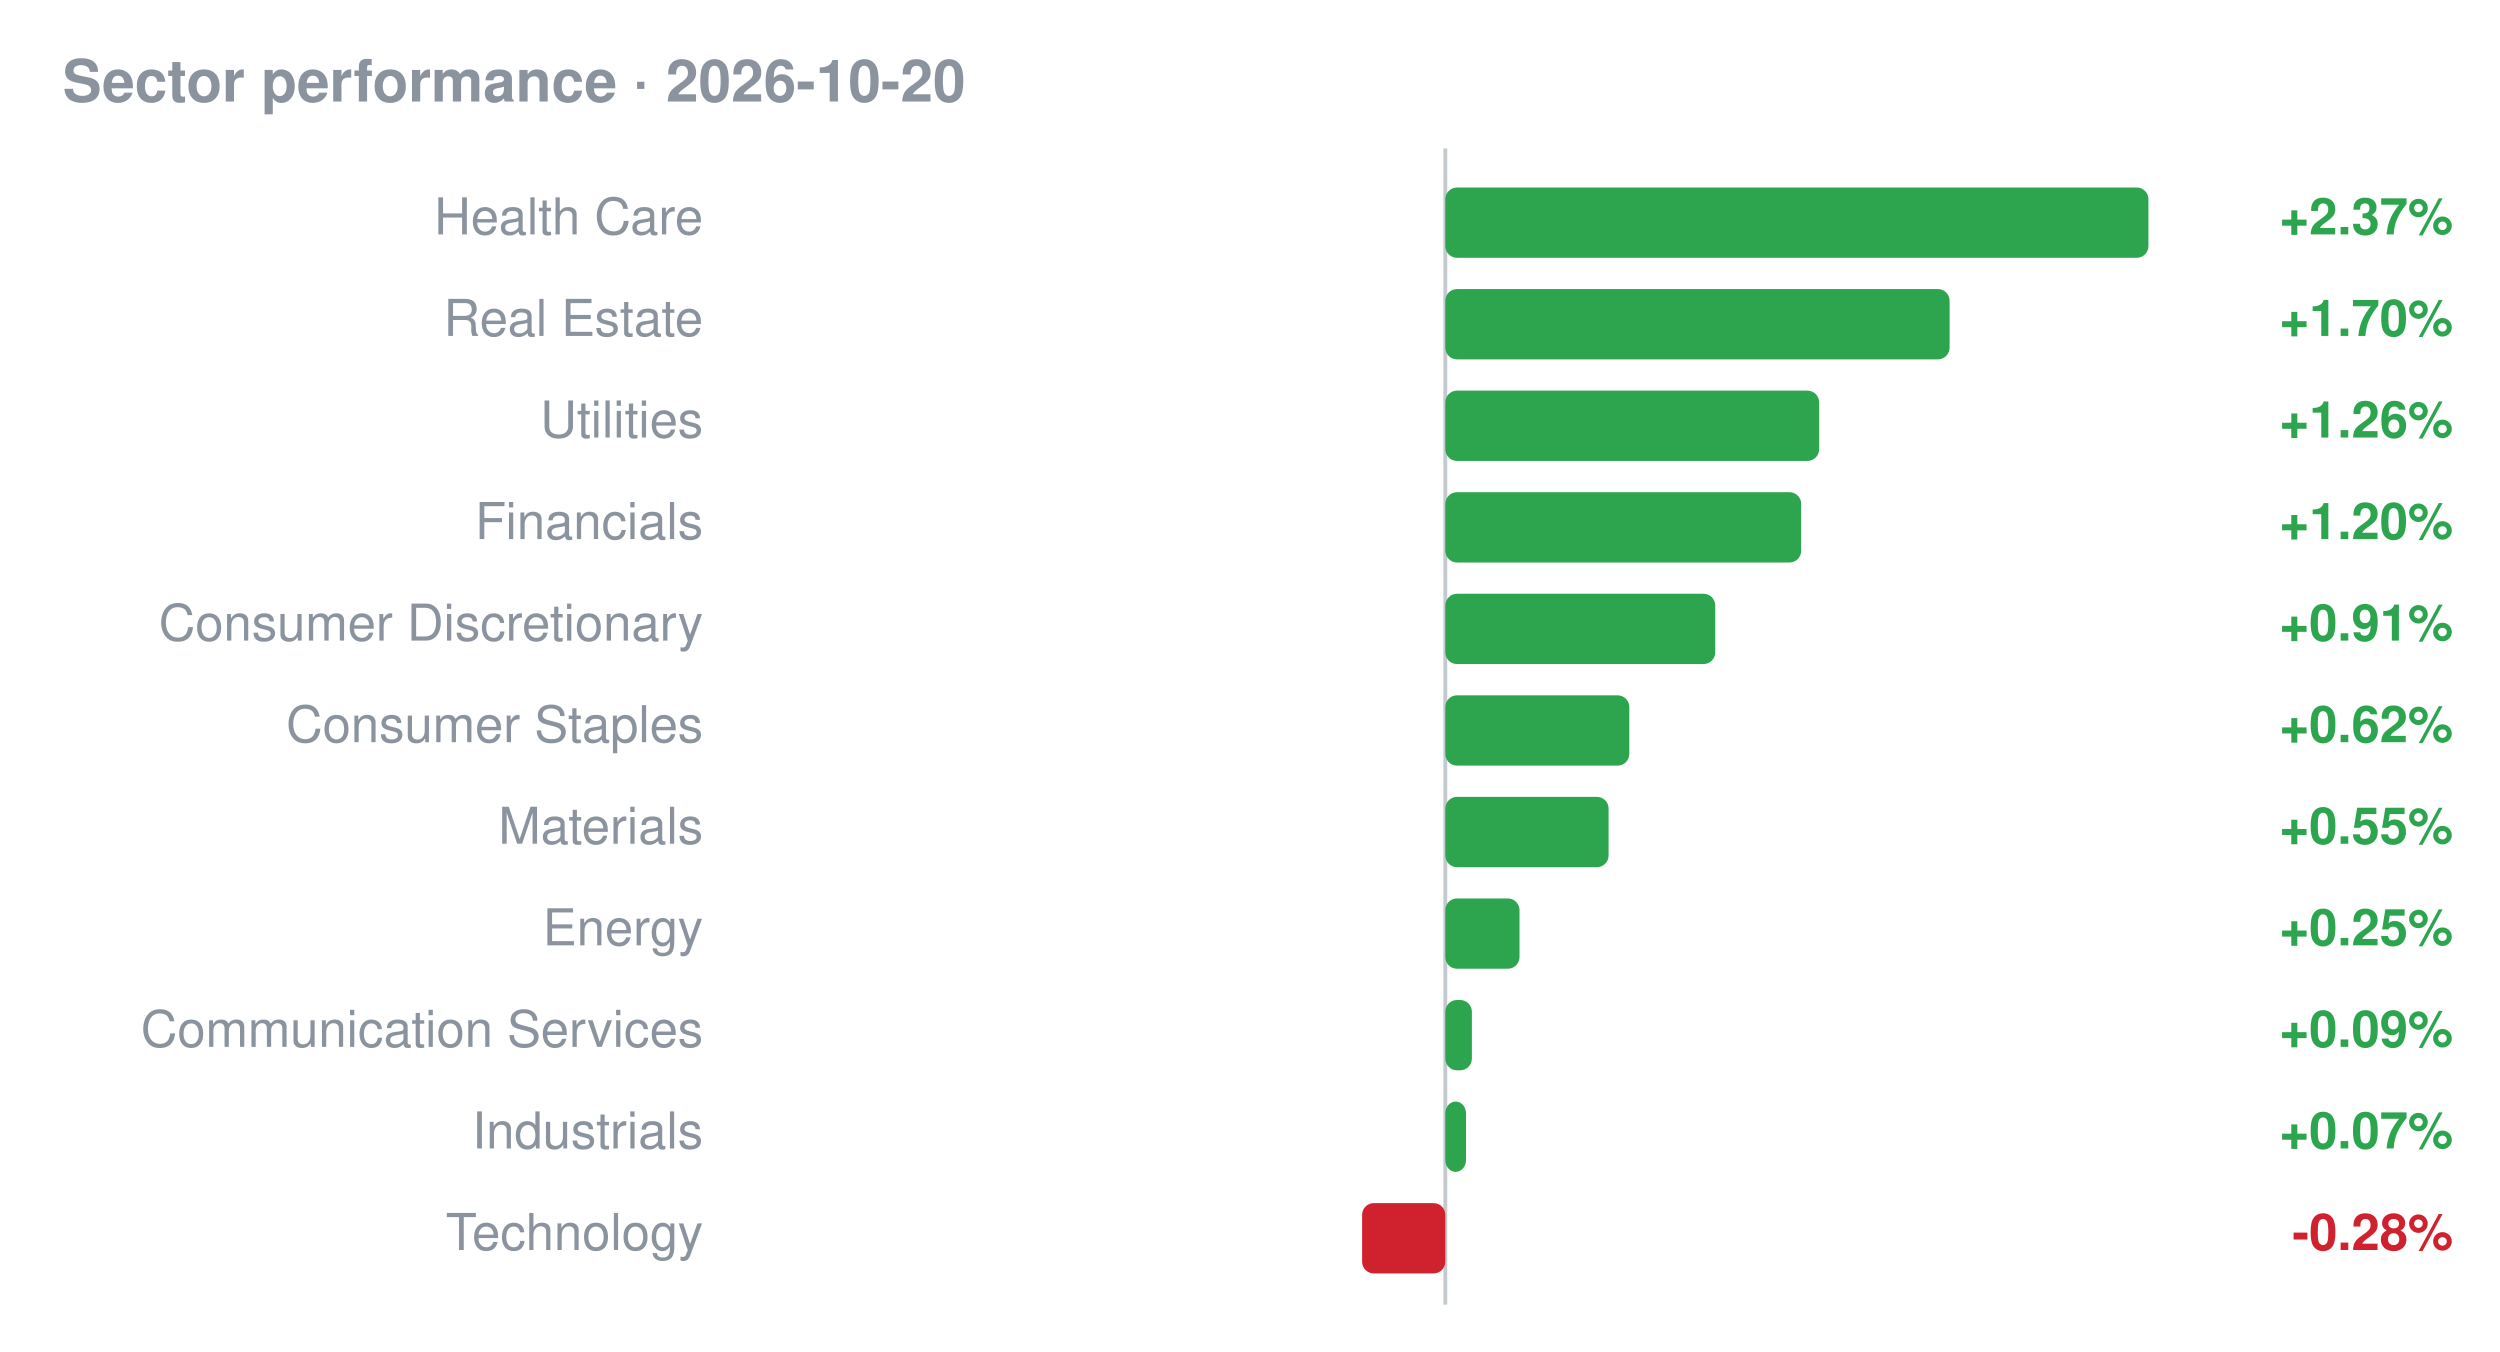
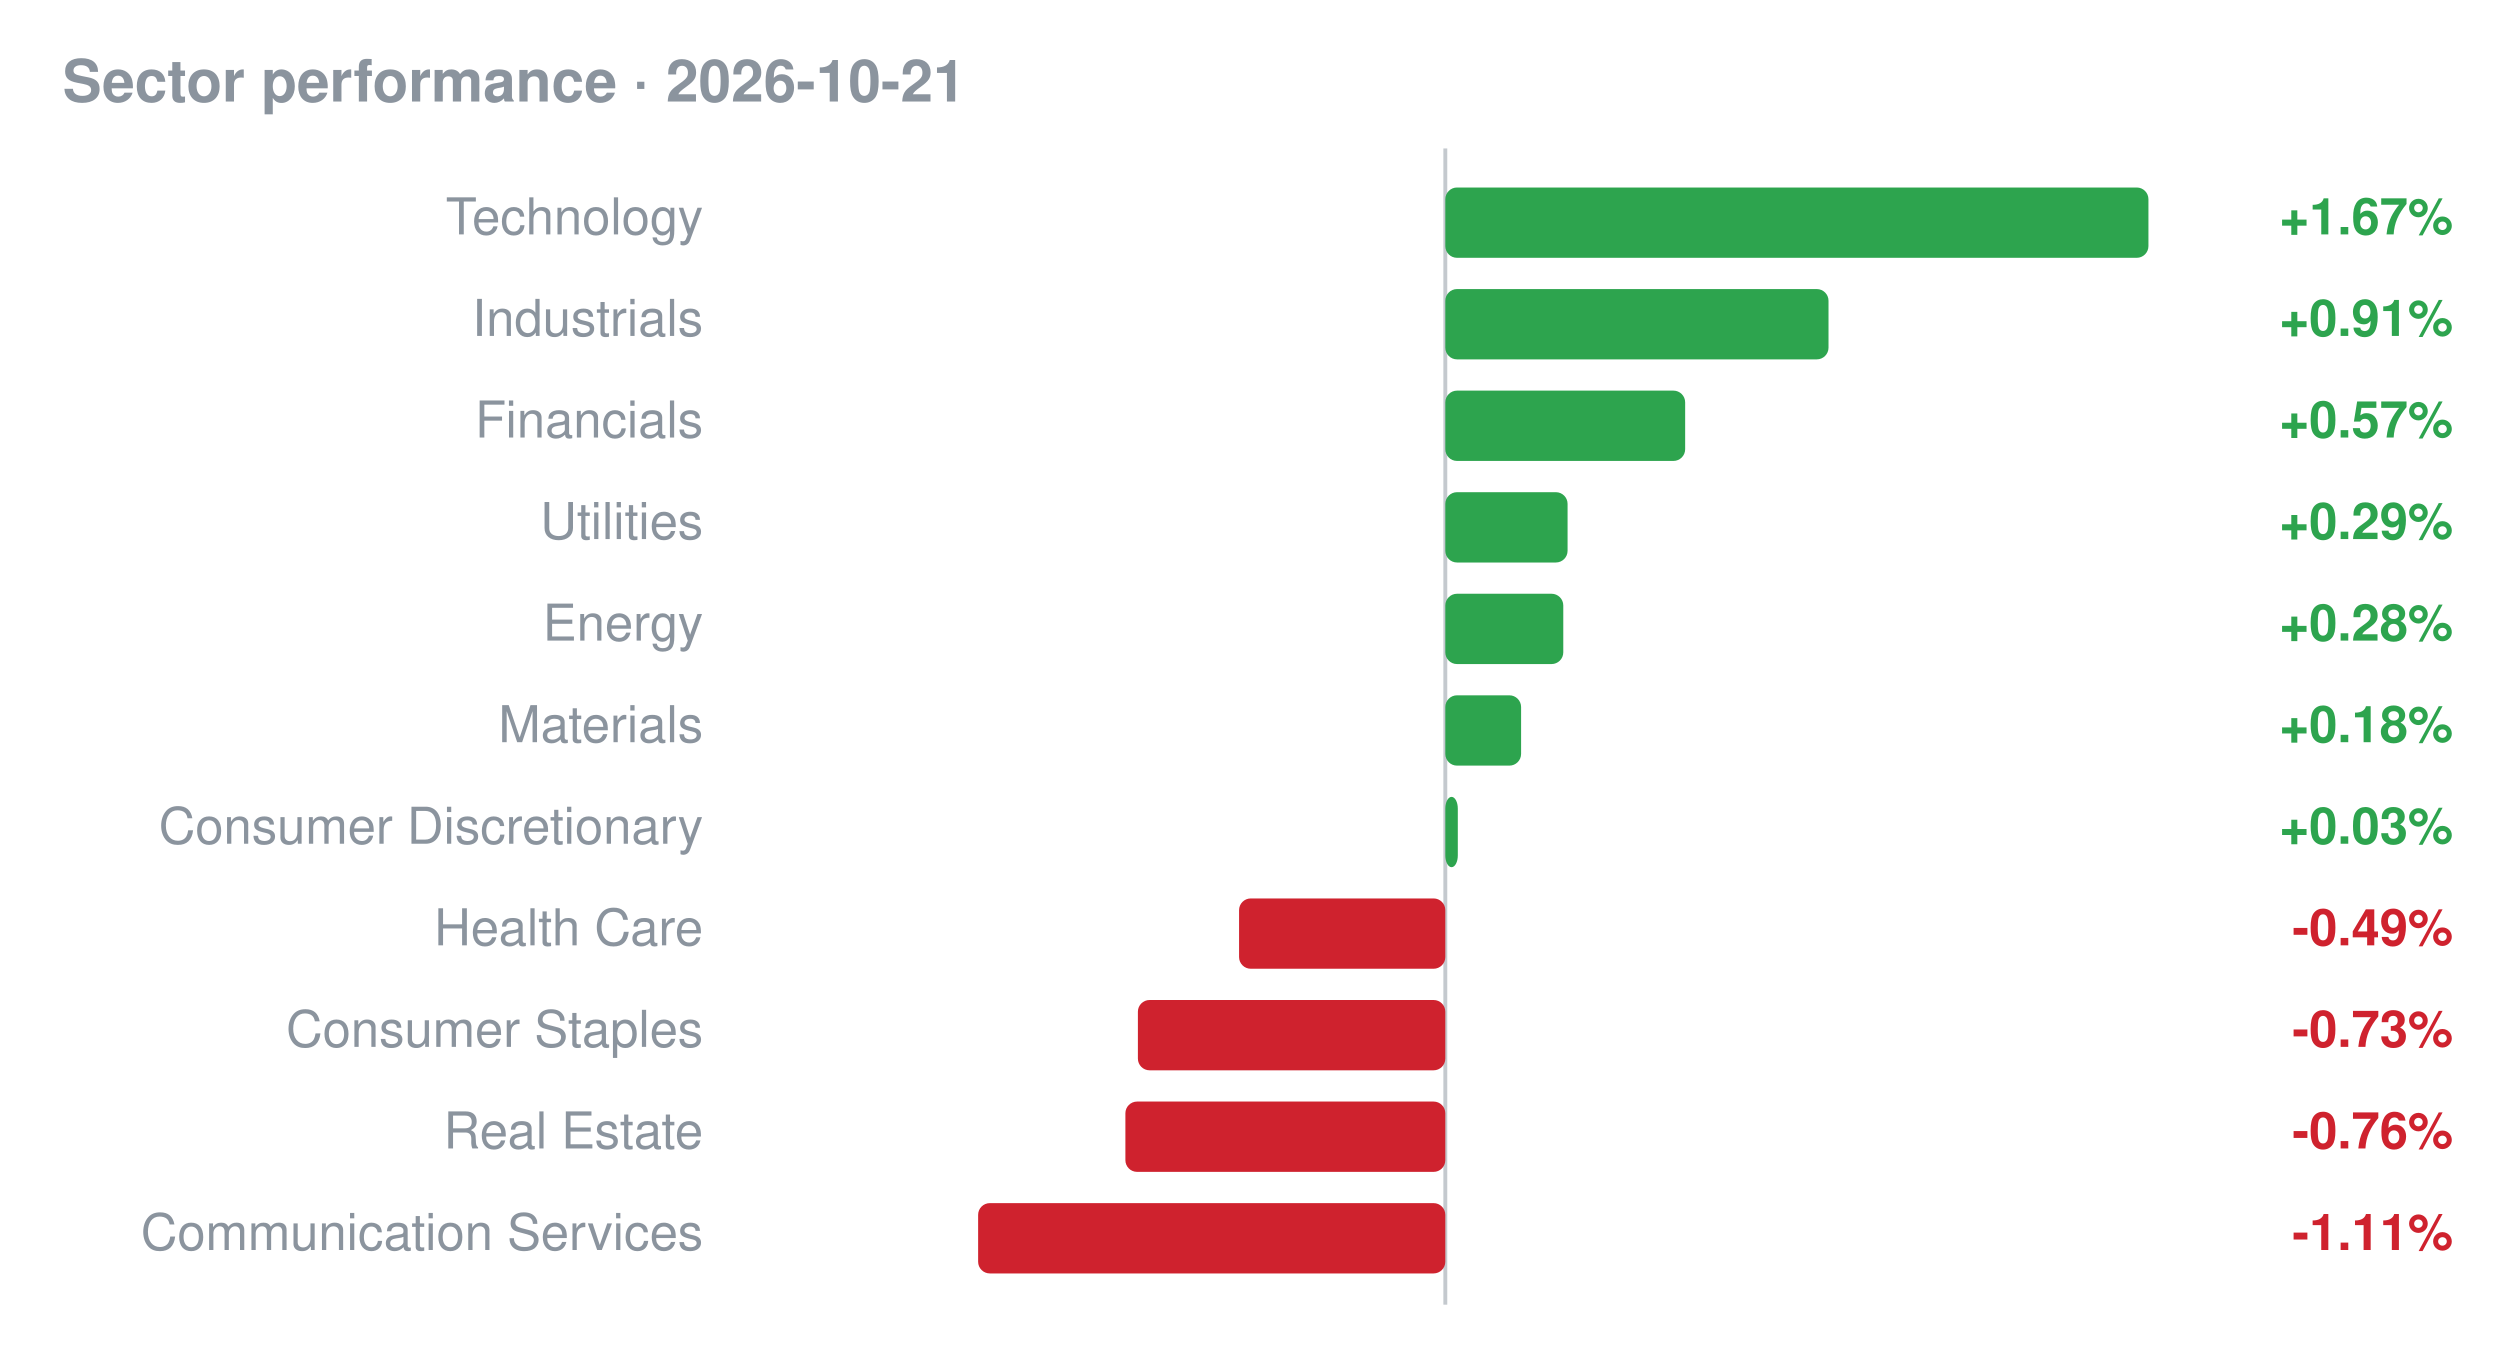
<svg xmlns="http://www.w3.org/2000/svg" width="640" height="346" viewBox="0 0 640 346" font-family="-apple-system,Segoe UI,Helvetica,Arial,sans-serif" font-size="13">
-   <text x="16" y="26" font-size="15" font-weight="600" fill="#8b949e">Sector performance · 2026-10-20</text>
+   <text x="16" y="26" font-size="15" font-weight="600" fill="#8b949e">Sector performance · 2026-10-21</text>
  <line x1="370.0" y1="38" x2="370.0" y2="334" stroke="#8b949e" stroke-opacity="0.5" />
-   <text x="180" y="60" text-anchor="end" fill="#8b949e">Health Care</text>
+   <text x="180" y="60" text-anchor="end" fill="#8b949e">Technology</text>
  <rect x="370.0" y="48" width="180.0" height="18" rx="3" fill="#2da44e" />
-   <text x="628" y="60" text-anchor="end" fill="#2da44e" font-weight="600">+2.37%</text>
-   <text x="180" y="86" text-anchor="end" fill="#8b949e">Real Estate</text>
-   <rect x="370.0" y="74" width="129.1" height="18" rx="3" fill="#2da44e" />
-   <text x="628" y="86" text-anchor="end" fill="#2da44e" font-weight="600">+1.70%</text>
-   <text x="180" y="112" text-anchor="end" fill="#8b949e">Utilities</text>
-   <rect x="370.0" y="100" width="95.7" height="18" rx="3" fill="#2da44e" />
-   <text x="628" y="112" text-anchor="end" fill="#2da44e" font-weight="600">+1.26%</text>
-   <text x="180" y="138" text-anchor="end" fill="#8b949e">Financials</text>
-   <rect x="370.0" y="126" width="91.1" height="18" rx="3" fill="#2da44e" />
-   <text x="628" y="138" text-anchor="end" fill="#2da44e" font-weight="600">+1.20%</text>
-   <text x="180" y="164" text-anchor="end" fill="#8b949e">Consumer Discretionary</text>
-   <rect x="370.0" y="152" width="69.1" height="18" rx="3" fill="#2da44e" />
-   <text x="628" y="164" text-anchor="end" fill="#2da44e" font-weight="600">+0.91%</text>
-   <text x="180" y="190" text-anchor="end" fill="#8b949e">Consumer Staples</text>
-   <rect x="370.0" y="178" width="47.1" height="18" rx="3" fill="#2da44e" />
-   <text x="628" y="190" text-anchor="end" fill="#2da44e" font-weight="600">+0.62%</text>
-   <text x="180" y="216" text-anchor="end" fill="#8b949e">Materials</text>
-   <rect x="370.0" y="204" width="41.8" height="18" rx="3" fill="#2da44e" />
-   <text x="628" y="216" text-anchor="end" fill="#2da44e" font-weight="600">+0.55%</text>
-   <text x="180" y="242" text-anchor="end" fill="#8b949e">Energy</text>
-   <rect x="370.0" y="230" width="19.0" height="18" rx="3" fill="#2da44e" />
-   <text x="628" y="242" text-anchor="end" fill="#2da44e" font-weight="600">+0.25%</text>
-   <text x="180" y="268" text-anchor="end" fill="#8b949e">Communication Services</text>
-   <rect x="370.0" y="256" width="6.8" height="18" rx="3" fill="#2da44e" />
-   <text x="628" y="268" text-anchor="end" fill="#2da44e" font-weight="600">+0.09%</text>
-   <text x="180" y="294" text-anchor="end" fill="#8b949e">Industrials</text>
-   <rect x="370.0" y="282" width="5.3" height="18" rx="3" fill="#2da44e" />
-   <text x="628" y="294" text-anchor="end" fill="#2da44e" font-weight="600">+0.07%</text>
-   <text x="180" y="320" text-anchor="end" fill="#8b949e">Technology</text>
-   <rect x="348.7" y="308" width="21.3" height="18" rx="3" fill="#cf222e" />
-   <text x="628" y="320" text-anchor="end" fill="#cf222e" font-weight="600">-0.28%</text>
+   <text x="628" y="60" text-anchor="end" fill="#2da44e" font-weight="600">+1.67%</text>
+   <text x="180" y="86" text-anchor="end" fill="#8b949e">Industrials</text>
+   <rect x="370.0" y="74" width="98.1" height="18" rx="3" fill="#2da44e" />
+   <text x="628" y="86" text-anchor="end" fill="#2da44e" font-weight="600">+0.91%</text>
+   <text x="180" y="112" text-anchor="end" fill="#8b949e">Financials</text>
+   <rect x="370.0" y="100" width="61.4" height="18" rx="3" fill="#2da44e" />
+   <text x="628" y="112" text-anchor="end" fill="#2da44e" font-weight="600">+0.57%</text>
+   <text x="180" y="138" text-anchor="end" fill="#8b949e">Utilities</text>
+   <rect x="370.0" y="126" width="31.3" height="18" rx="3" fill="#2da44e" />
+   <text x="628" y="138" text-anchor="end" fill="#2da44e" font-weight="600">+0.29%</text>
+   <text x="180" y="164" text-anchor="end" fill="#8b949e">Energy</text>
+   <rect x="370.0" y="152" width="30.2" height="18" rx="3" fill="#2da44e" />
+   <text x="628" y="164" text-anchor="end" fill="#2da44e" font-weight="600">+0.28%</text>
+   <text x="180" y="190" text-anchor="end" fill="#8b949e">Materials</text>
+   <rect x="370.0" y="178" width="19.4" height="18" rx="3" fill="#2da44e" />
+   <text x="628" y="190" text-anchor="end" fill="#2da44e" font-weight="600">+0.18%</text>
+   <text x="180" y="216" text-anchor="end" fill="#8b949e">Consumer Discretionary</text>
+   <rect x="370.0" y="204" width="3.2" height="18" rx="3" fill="#2da44e" />
+   <text x="628" y="216" text-anchor="end" fill="#2da44e" font-weight="600">+0.03%</text>
+   <text x="180" y="242" text-anchor="end" fill="#8b949e">Health Care</text>
+   <rect x="317.2" y="230" width="52.8" height="18" rx="3" fill="#cf222e" />
+   <text x="628" y="242" text-anchor="end" fill="#cf222e" font-weight="600">-0.49%</text>
+   <text x="180" y="268" text-anchor="end" fill="#8b949e">Consumer Staples</text>
+   <rect x="291.3" y="256" width="78.7" height="18" rx="3" fill="#cf222e" />
+   <text x="628" y="268" text-anchor="end" fill="#cf222e" font-weight="600">-0.73%</text>
+   <text x="180" y="294" text-anchor="end" fill="#8b949e">Real Estate</text>
+   <rect x="288.1" y="282" width="81.9" height="18" rx="3" fill="#cf222e" />
+   <text x="628" y="294" text-anchor="end" fill="#cf222e" font-weight="600">-0.76%</text>
+   <text x="180" y="320" text-anchor="end" fill="#8b949e">Communication Services</text>
+   <rect x="250.4" y="308" width="119.6" height="18" rx="3" fill="#cf222e" />
+   <text x="628" y="320" text-anchor="end" fill="#cf222e" font-weight="600">-1.11%</text>
</svg>
